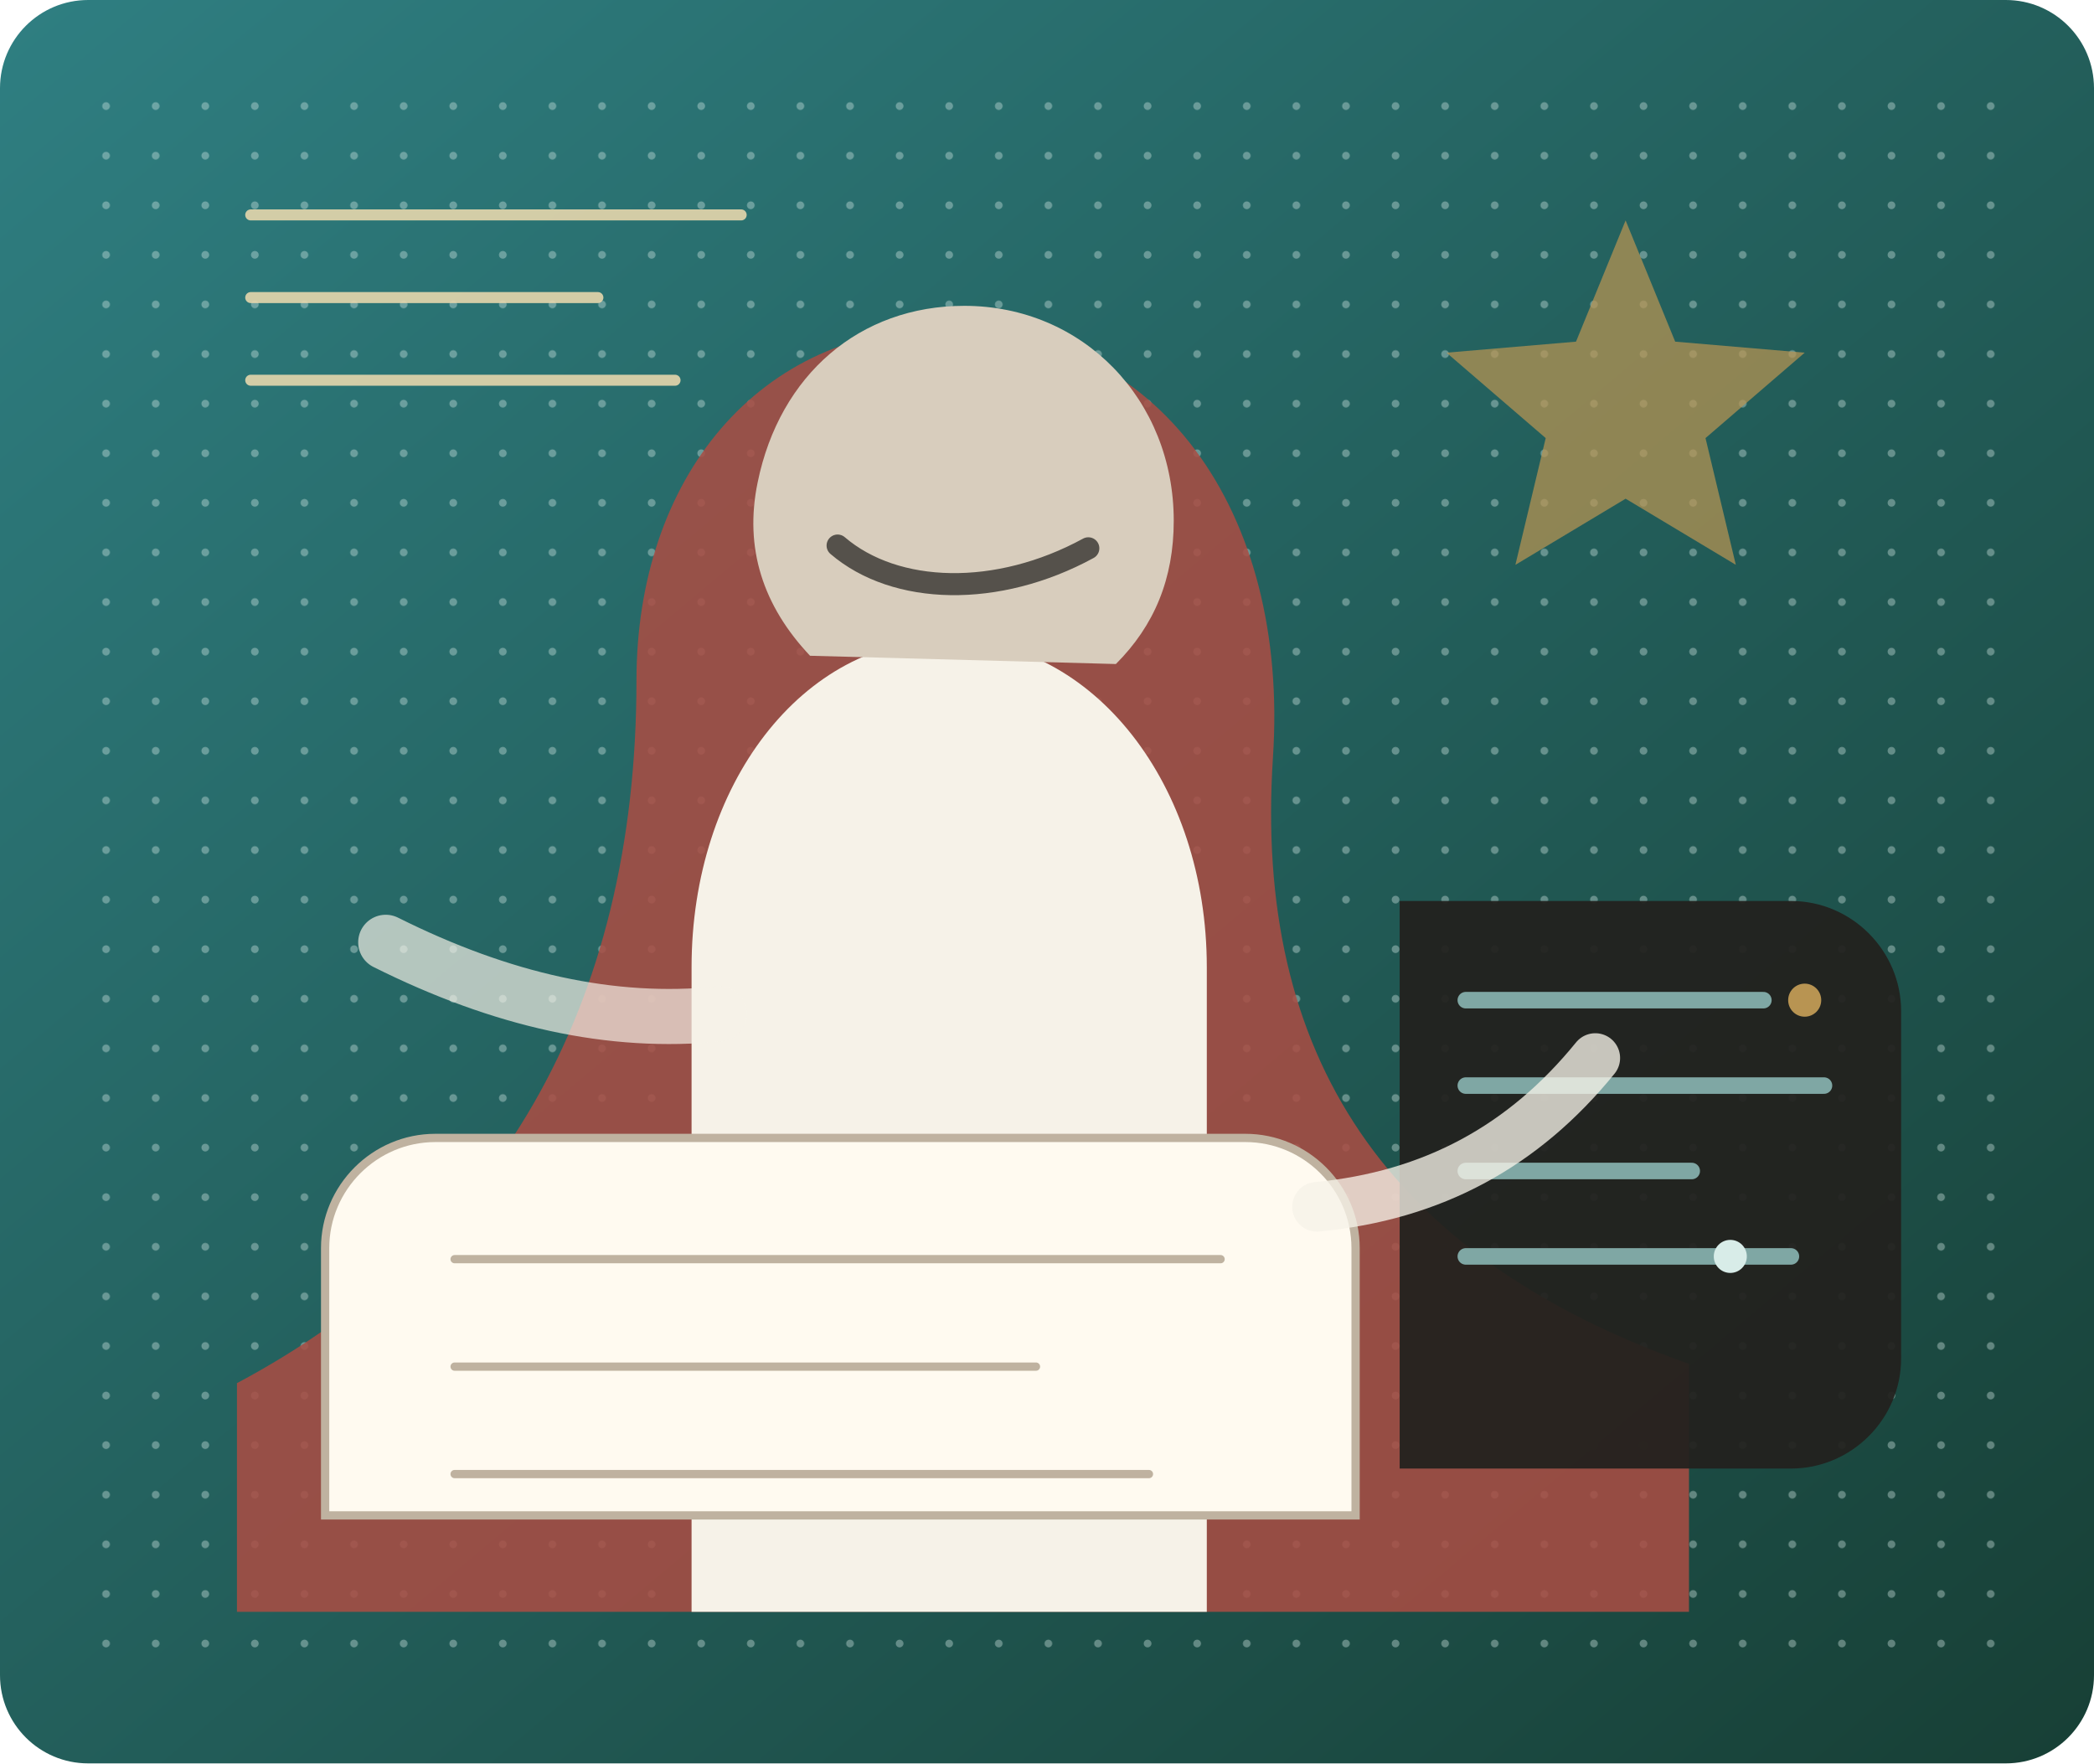
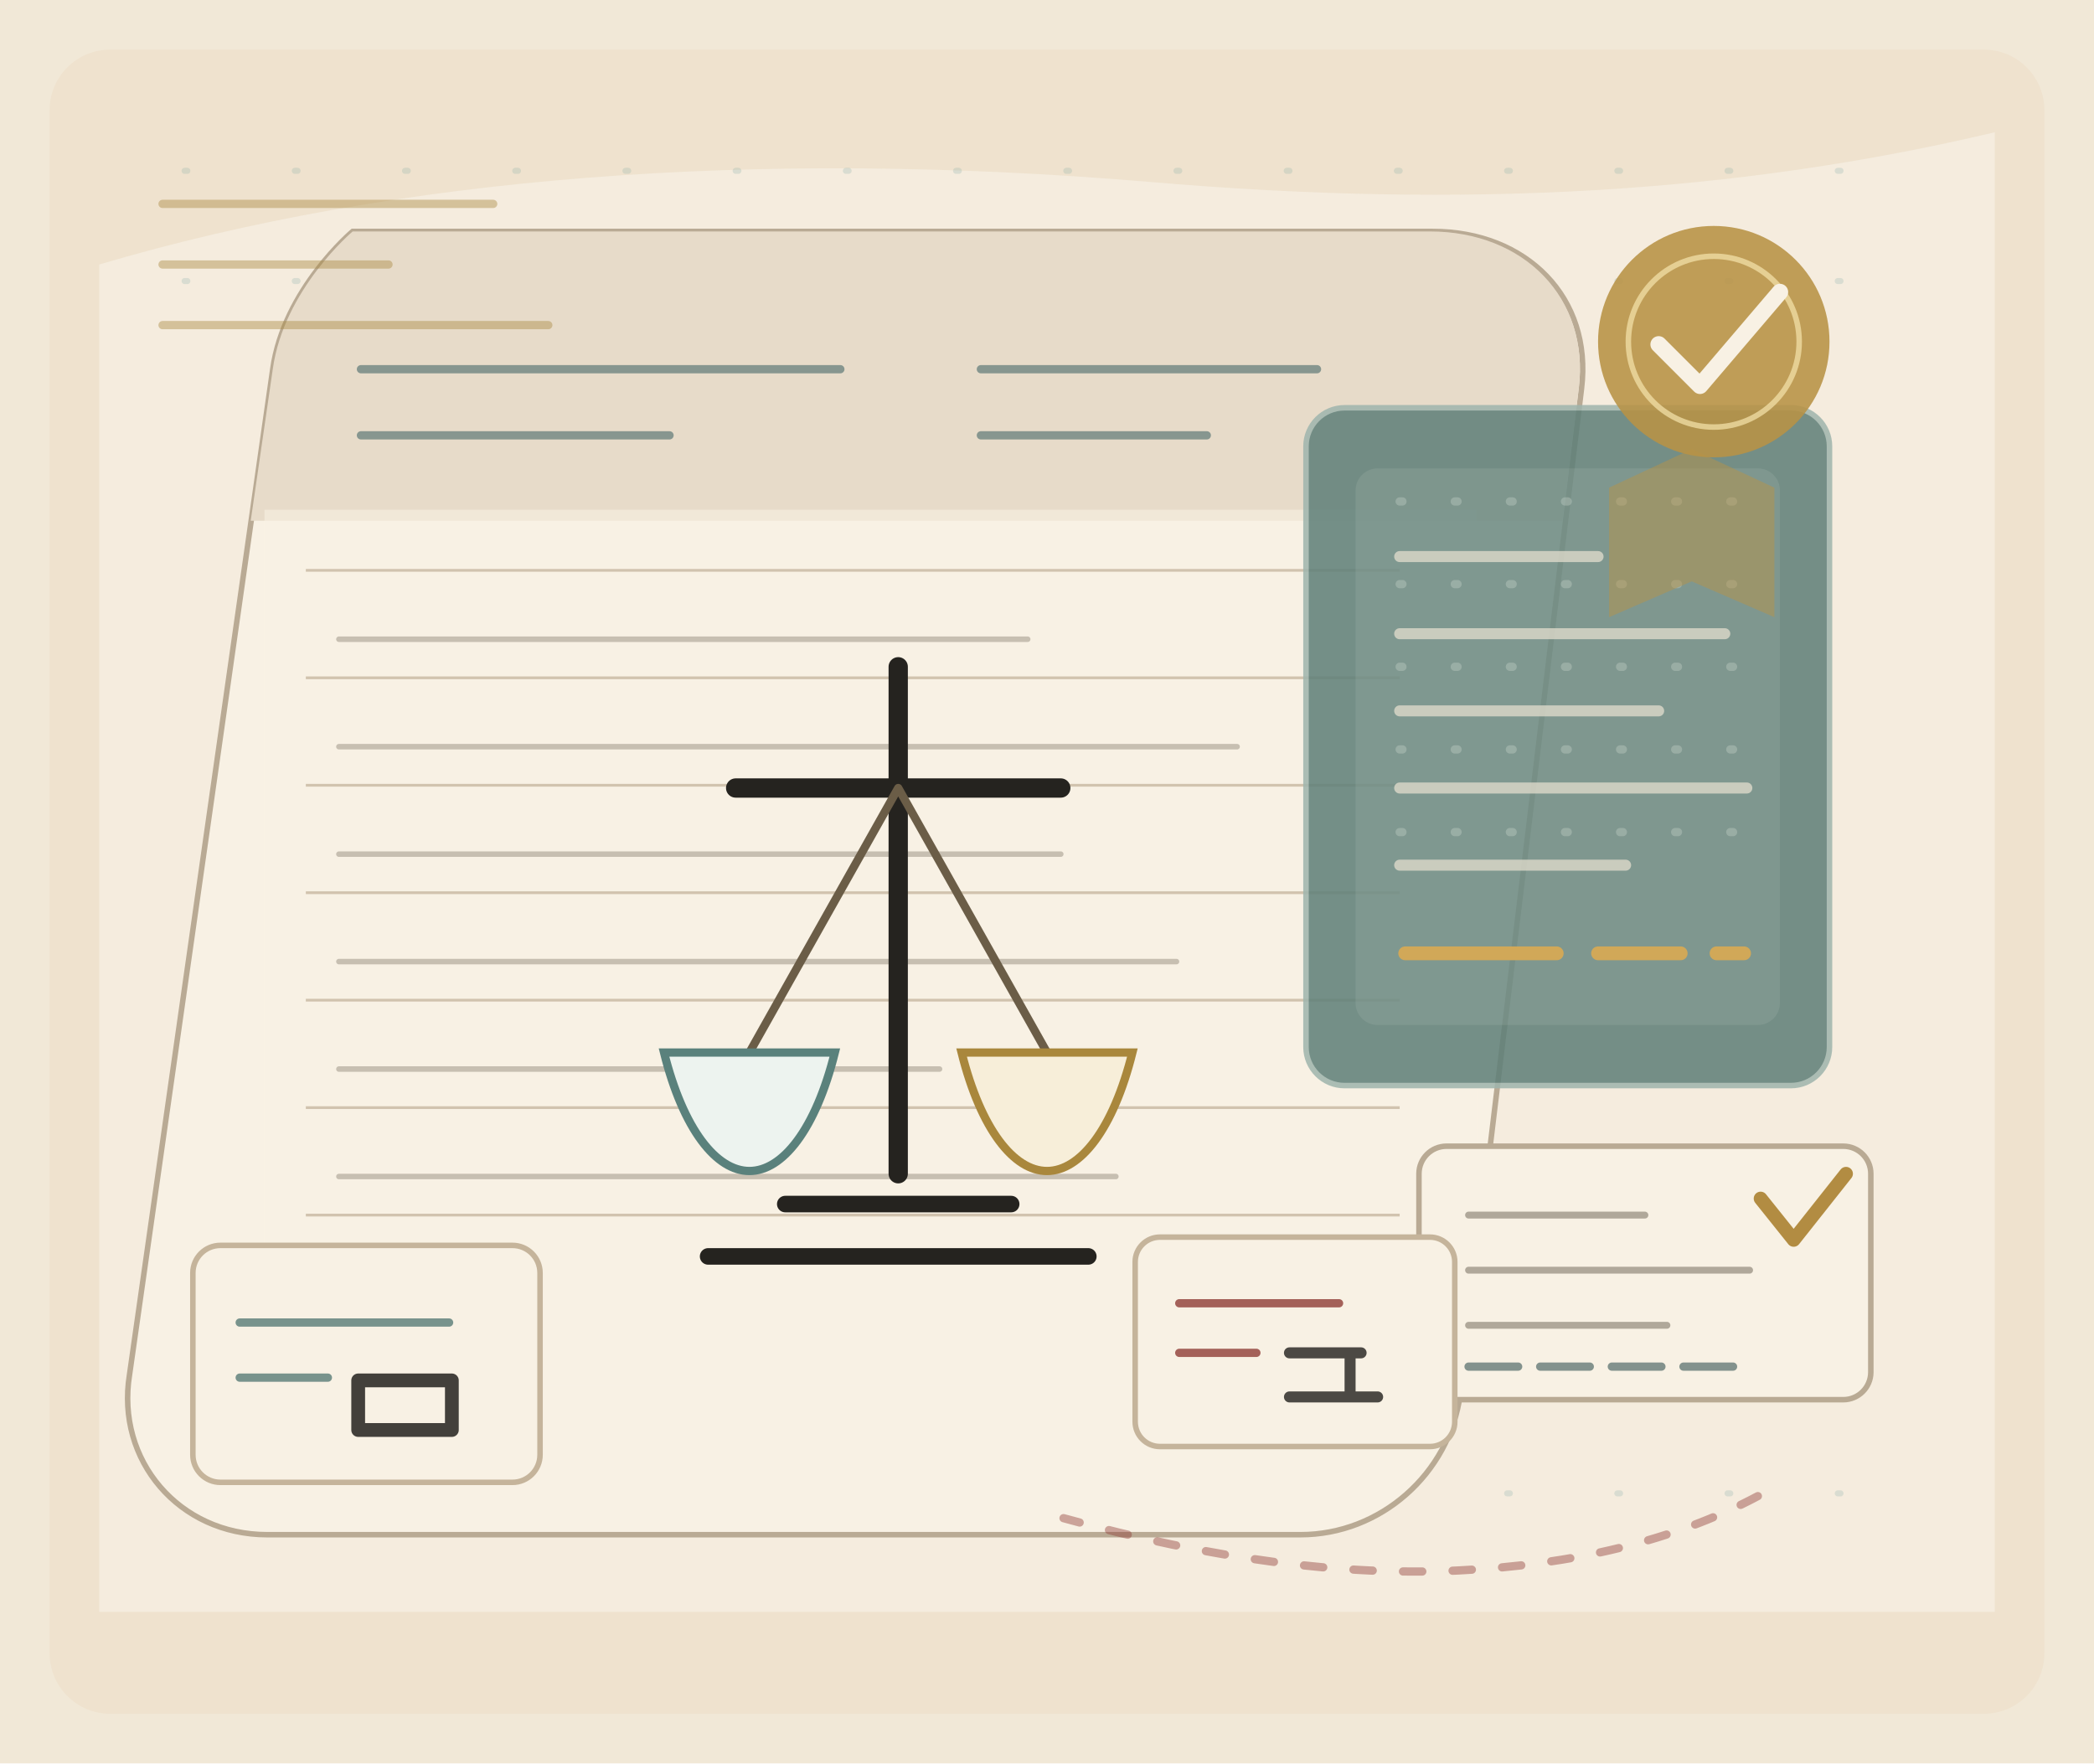
<svg xmlns="http://www.w3.org/2000/svg" viewBox="0 0 760 640" role="img" aria-labelledby="title desc">
-   <defs>
-     <linearGradient id="tealGround" x1="0" y1="0" x2="1" y2="1">
-       <stop offset="0" stop-color="#2f7f82" />
-       <stop offset="1" stop-color="#173f35" />
-     </linearGradient>
-     <linearGradient id="paper" x1="0" y1="0" x2="1" y2="1">
-       <stop offset="0" stop-color="#fffaf0" />
-       <stop offset="1" stop-color="#efe7d8" />
-     </linearGradient>
-     <pattern id="dots" width="18" height="18" patternUnits="userSpaceOnUse">
-       <circle cx="2.5" cy="2.5" r="1.4" fill="#d8ece8" opacity=".68" />
-     </pattern>
-   </defs>
-   <rect width="760" height="640" rx="32" fill="url(#tealGround)" />
-   <rect x="26" y="28" width="708" height="584" rx="24" fill="url(#dots)" opacity=".55" />
-   <path d="M86 502c94-50 145-136 145-255 0-73 44-128 113-128 76 0 124 66 118 156-7 108 41 181 151 220v90H86z" fill="#a94d43" opacity=".86" />
-   <path d="M251 585V351c0-66 40-119 93-119s94 53 94 119v234z" fill="#f6f2e8" />
-   <path d="M294 238c-17-18-24-39-19-63 8-39 37-64 75-64 43 0 76 34 76 78 0 21-7 38-21 52" fill="#d8cdbd" />
-   <path d="M304 198c21 18 58 19 91 1" fill="none" stroke="#22211e" stroke-width="8" stroke-linecap="round" opacity=".72" />
-   <path d="M158 413h294c22 0 40 18 40 40v97H118v-97c0-22 18-40 40-40z" fill="#fffaf0" stroke="#bfb2a0" stroke-width="3" />
-   <path d="M165 457h278M165 496h211M165 535h252" stroke="#bfb2a0" stroke-width="3" stroke-linecap="round" />
-   <path d="M508 327h142c22 0 40 18 40 40v126c0 22-18 40-40 40H508z" fill="#22211e" opacity=".94" />
-   <path d="M532 363h108M532 394h130M532 425h82M532 456h118" stroke="#7fa7a4" stroke-width="6" stroke-linecap="round" />
-   <circle cx="655" cy="363" r="6" fill="#b89452" />
-   <circle cx="628" cy="456" r="6" fill="#d8ece8" />
-   <path d="M478 438c42-4 75-22 101-54" fill="none" stroke="#f6f2e8" stroke-width="18" stroke-linecap="round" opacity=".78" />
-   <path d="M140 342c42 21 82 30 121 26" fill="none" stroke="#f6f2e8" stroke-width="20" stroke-linecap="round" opacity=".68" />
-   <path d="M91 78h178M91 108h126M91 138h154" stroke="#e9d8ad" stroke-width="4" stroke-linecap="round" opacity=".88" />
-   <path d="M590 80l18 44 47 4-36 31 11 46-40-24-40 24 11-46-36-31 47-4z" fill="#b89452" opacity=".72" />
+   <defs />
+   <rect width="760" height="640" fill="#f1e8d7" />
+   <rect x="18" y="18" width="724" height="604" rx="22" fill="#efe2ce" />
+   <path d="M36 96c108-32 238-42 381-30 116 10 214 4 307-18v537H36z" fill="#f6f0e4" opacity=".72" />
+   <path d="M67 62h1M107 62h1M147 62h1M187 62h1M227 62h1M267 62h1M307 62h1M347 62h1M387 62h1M427 62h1M467 62h1M507 62h1M547 62h1M587 62h1M627 62h1M667 62h1M67 102h1M107 102h1M147 102h1M187 102h1M227 102h1M267 102h1M307 102h1M347 102h1M387 102h1M427 102h1M467 102h1M507 102h1M547 102h1M587 102h1M627 102h1M667 102h1M67 542h1M107 542h1M147 542h1M187 542h1M227 542h1M267 542h1M307 542h1M347 542h1M387 542h1M427 542h1M467 542h1M507 542h1M547 542h1M587 542h1M627 542h1M667 542h1" stroke="#7aa7a1" stroke-width="2.2" stroke-linecap="round" opacity=".23" />
+   <g>
+     <path d="M128 84h392c34 0 58 24 54 57l-44 365c-4 29-29 51-58 51H97c-32 0-55-27-50-58l52-365c4-29 29-50 29-50z" fill="#f8f1e4" stroke="#b9aa94" stroke-width="2" />
+     <path d="M127 84h392c34 0 58 24 54 57l-6 48H91l8-55c4-29 29-50 29-50z" fill="#e7dbc9" />
+     <rect x="96" y="185" width="440" height="318" fill="#f8f1e4" opacity=".58" />
+     <path d="M131 134h174M131 158h112M356 134h122M356 158h82" stroke="#6c837f" stroke-width="3" stroke-linecap="round" opacity=".78" />
+     <path d="M123 232h250M123 271h326M123 310h262M123 349h304M123 388h218M123 427h282" stroke="#695f50" stroke-width="2" stroke-linecap="round" opacity=".34" />
+     <path d="M111 207h397M111 246h397M111 285h397M111 324h397M111 363h397M111 402h397M111 441h397" stroke="#d1c3ae" stroke-width="1" />
+   </g>
+   <g transform="translate(194 230)">
+     <path d="M132 12v184" stroke="#25231f" stroke-width="7" stroke-linecap="round" />
+     <path d="M73 56h118" stroke="#25231f" stroke-width="7" stroke-linecap="round" />
+     <path d="M132 56l-54 96M132 56l54 96" stroke="#6b5d47" stroke-width="3" stroke-linecap="round" />
+     <path d="M47 152h62c-7 28-19 43-31 43s-24-15-31-43z" fill="#edf3ef" stroke="#5a817c" stroke-width="3" />
+     <path d="M155 152h62c-7 28-19 43-31 43s-24-15-31-43z" fill="#f7eed9" stroke="#a9873c" stroke-width="3" />
+     <path d="M91 207h82M63 226h138" stroke="#25231f" stroke-width="6" stroke-linecap="round" />
+   </g>
+   <g transform="translate(474 148)">
+     <rect width="190" height="246" rx="14" fill="#5f7f79" opacity=".86" stroke="#9fb5ad" stroke-width="2" />
+     <rect x="18" y="22" width="154" height="202" rx="8" fill="#d8e0d8" opacity=".12" />
+     <path d="M34 34h1M54 34h1M74 34h1M94 34h1M114 34h1M134 34h1M154 34h1M34 64h1M54 64h1M74 64h1M94 64h1M114 64h1M134 64h1M154 64h1M34 94h1M54 94h1M74 94h1M94 94h1M114 94h1M134 94h1M154 94h1M34 124h1M54 124h1M74 124h1M94 124h1M114 124h1M134 124h1M154 124h1M34 154h1M54 154h1M74 154h1M94 154h1M114 154h1M134 154h1M154 154h1" stroke="#d8e0d8" stroke-width="3" stroke-linecap="round" opacity=".3" />
+     <path d="M34 54h72M34 82h118M34 110h94M34 138h126M34 166h82" stroke="#e4decf" stroke-width="4" stroke-linecap="round" opacity=".74" />
+     <path d="M36 198h55M106 198h30M149 198h10" stroke="#d1a858" stroke-width="5" stroke-linecap="round" />
+   </g>
+   <g transform="translate(515 416)">
+     <rect width="164" height="92" rx="10" fill="#f8f1e4" stroke="#b9aa94" stroke-width="2" />
+     <path d="M18 25h64M18 45h102M18 65h72" stroke="#786f61" stroke-width="2.5" stroke-linecap="round" opacity=".56" />
+     <path d="M124 19l12 15 19-24" fill="none" stroke="#b28c42" stroke-width="5" stroke-linecap="round" stroke-linejoin="round" />
+     <path d="M18 80h18M44 80h18M70 80h18M96 80h18" stroke="#5b726e" stroke-width="3" stroke-linecap="round" opacity=".74" />
+   </g>
+   <g transform="translate(412 449)">
+     <rect width="116" height="76" rx="9" fill="#f8f1e4" stroke="#c5b49b" stroke-width="2" />
+     <path d="M16 24h58M16 42h28" stroke="#8d3832" stroke-width="3" stroke-linecap="round" opacity=".78" />
+     <path d="M56 42h26M56 58h32M78 42v16" stroke="#211f1b" stroke-width="4" stroke-linecap="round" opacity=".8" />
+   </g>
+   <g transform="translate(70 452)">
+     <rect width="126" height="86" rx="10" fill="#f8f1e4" stroke="#c5b49b" stroke-width="2" />
+     <path d="M17 28h76M17 48h32" stroke="#547873" stroke-width="3" stroke-linecap="round" opacity=".78" />
+     <path d="M60 49h34M60 67h34M60 49v18M94 49v18" stroke="#211f1b" stroke-width="5" stroke-linecap="round" opacity=".84" />
+   </g>
+   <g transform="translate(572 74)">
+     <circle cx="50" cy="50" r="42" fill="#b89245" opacity=".88" />
+     <circle cx="50" cy="50" r="31" fill="none" stroke="#f4e2aa" stroke-width="2" opacity=".72" />
+     <path d="M30 51l15 15 29-34" fill="none" stroke="#f8f1e4" stroke-width="6" stroke-linecap="round" stroke-linejoin="round" />
+     <path d="M12 103l30-14 30 14v47l-30-13-30 13z" fill="#b89245" opacity=".48" />
+   </g>
+   <path d="M59 74h120M59 96h82M59 118h140" stroke="#a7863c" stroke-width="3" stroke-linecap="round" opacity=".42" />
+   <path d="M638 543c-30 16-67 25-109 27-41 2-89-4-143-19" fill="none" stroke="#8d3832" stroke-width="3" stroke-linecap="round" stroke-dasharray="7 11" opacity=".42" />
</svg>
